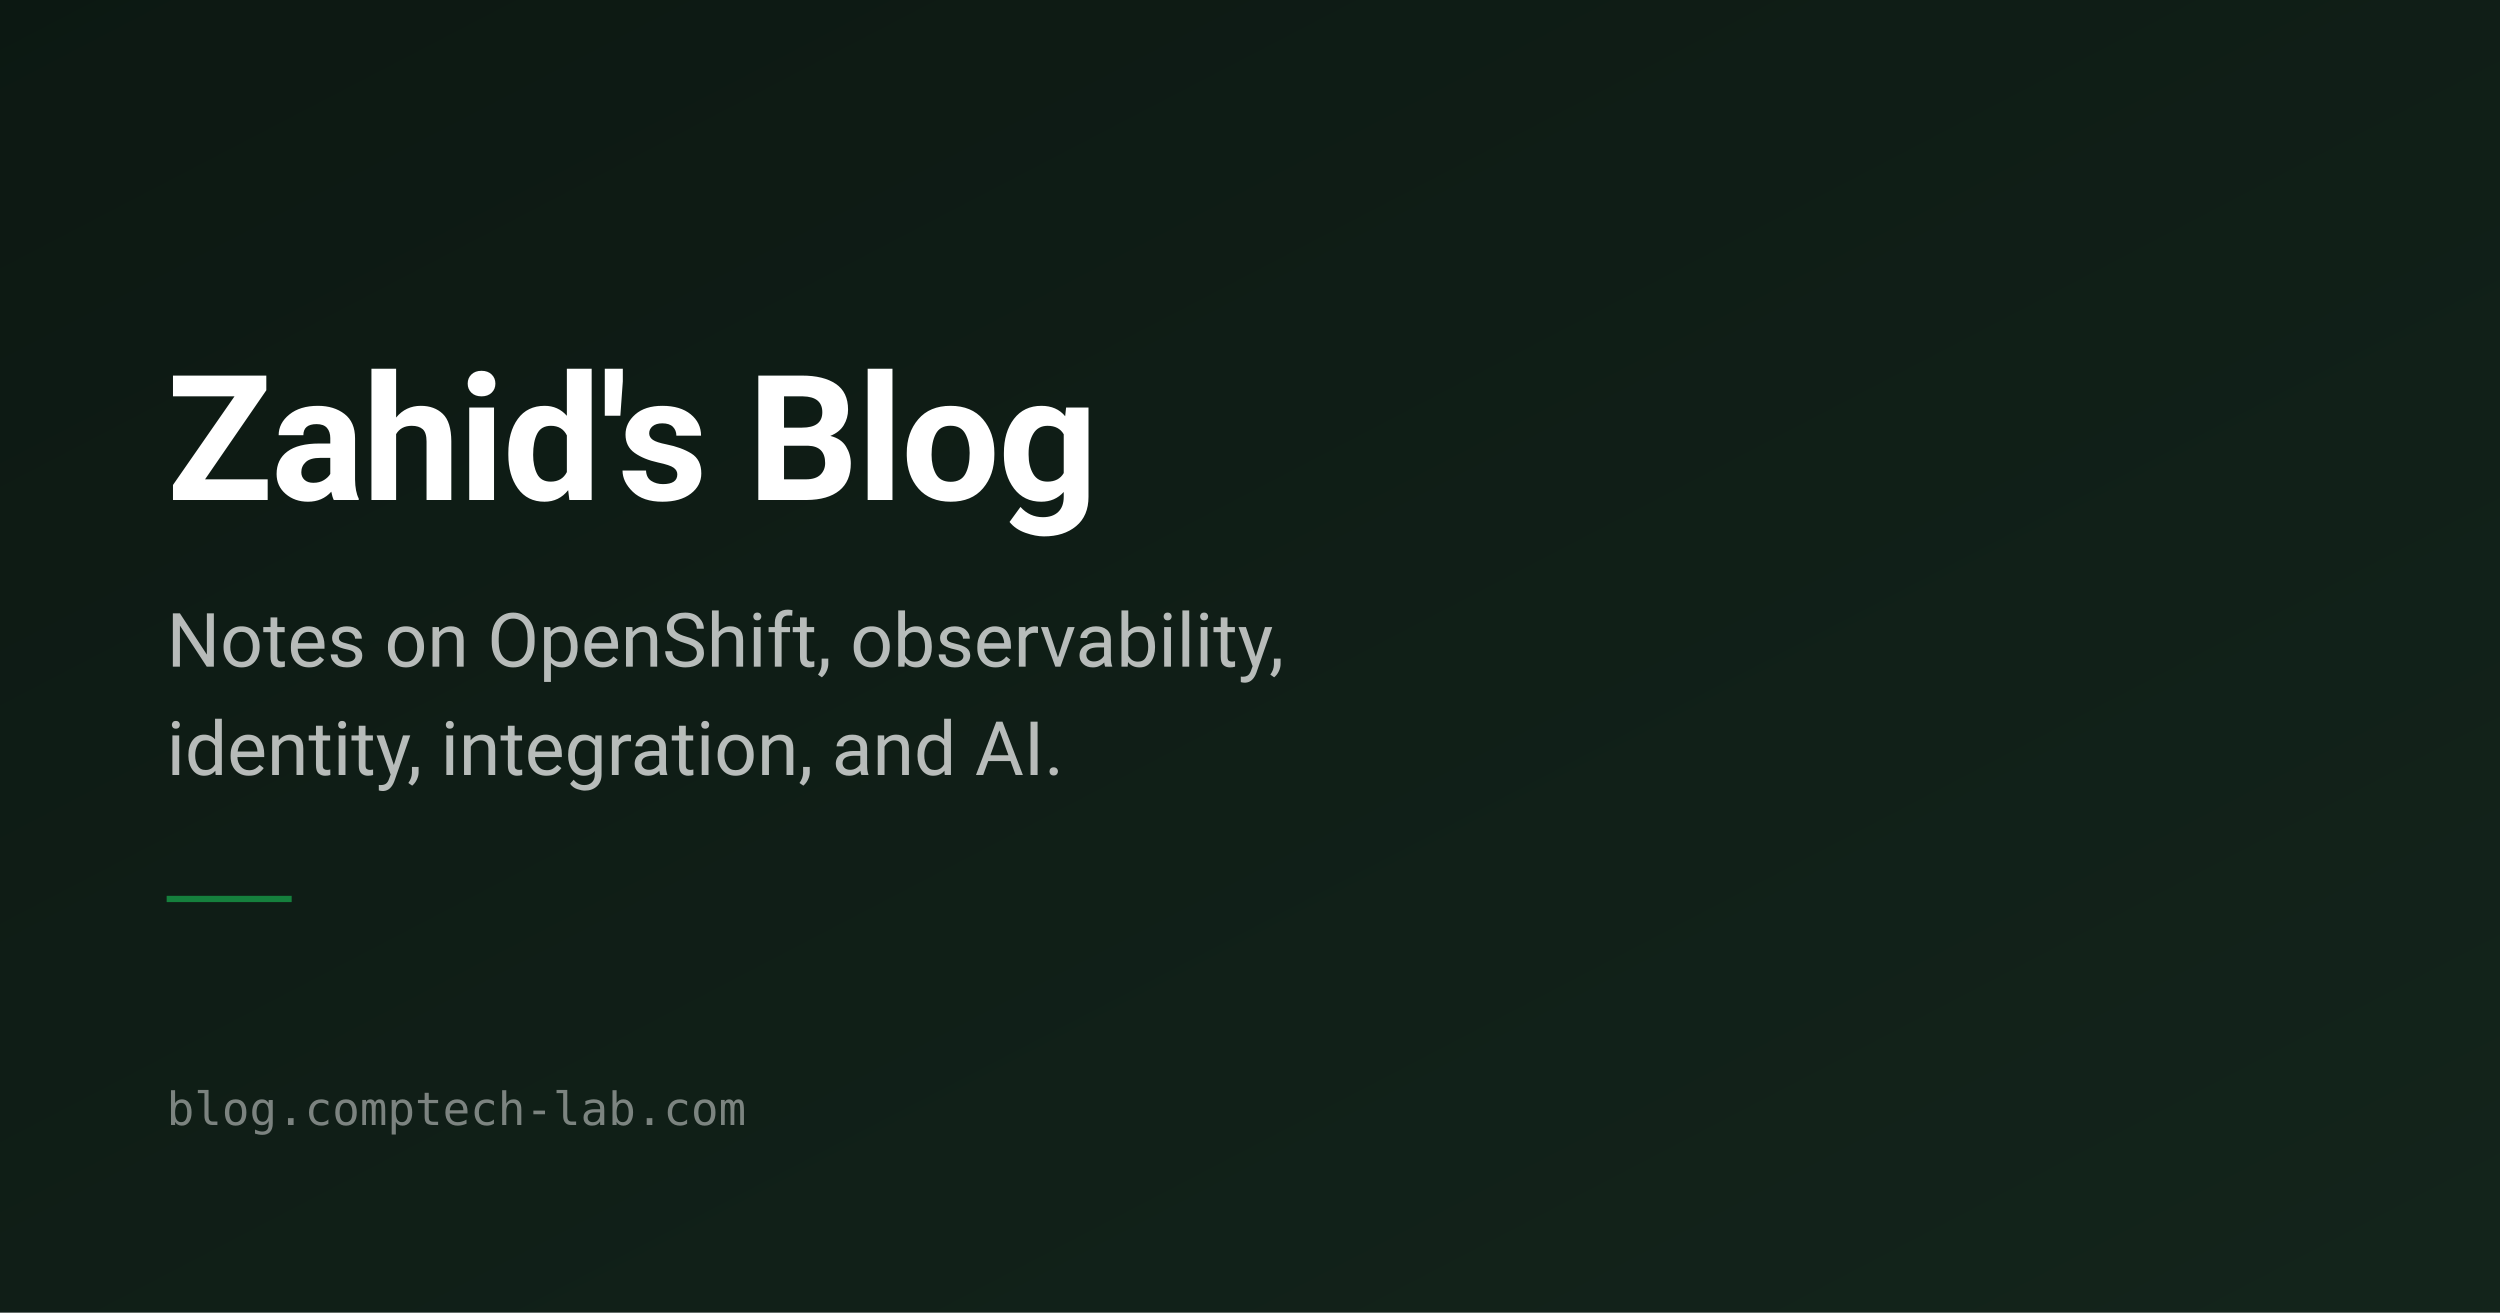
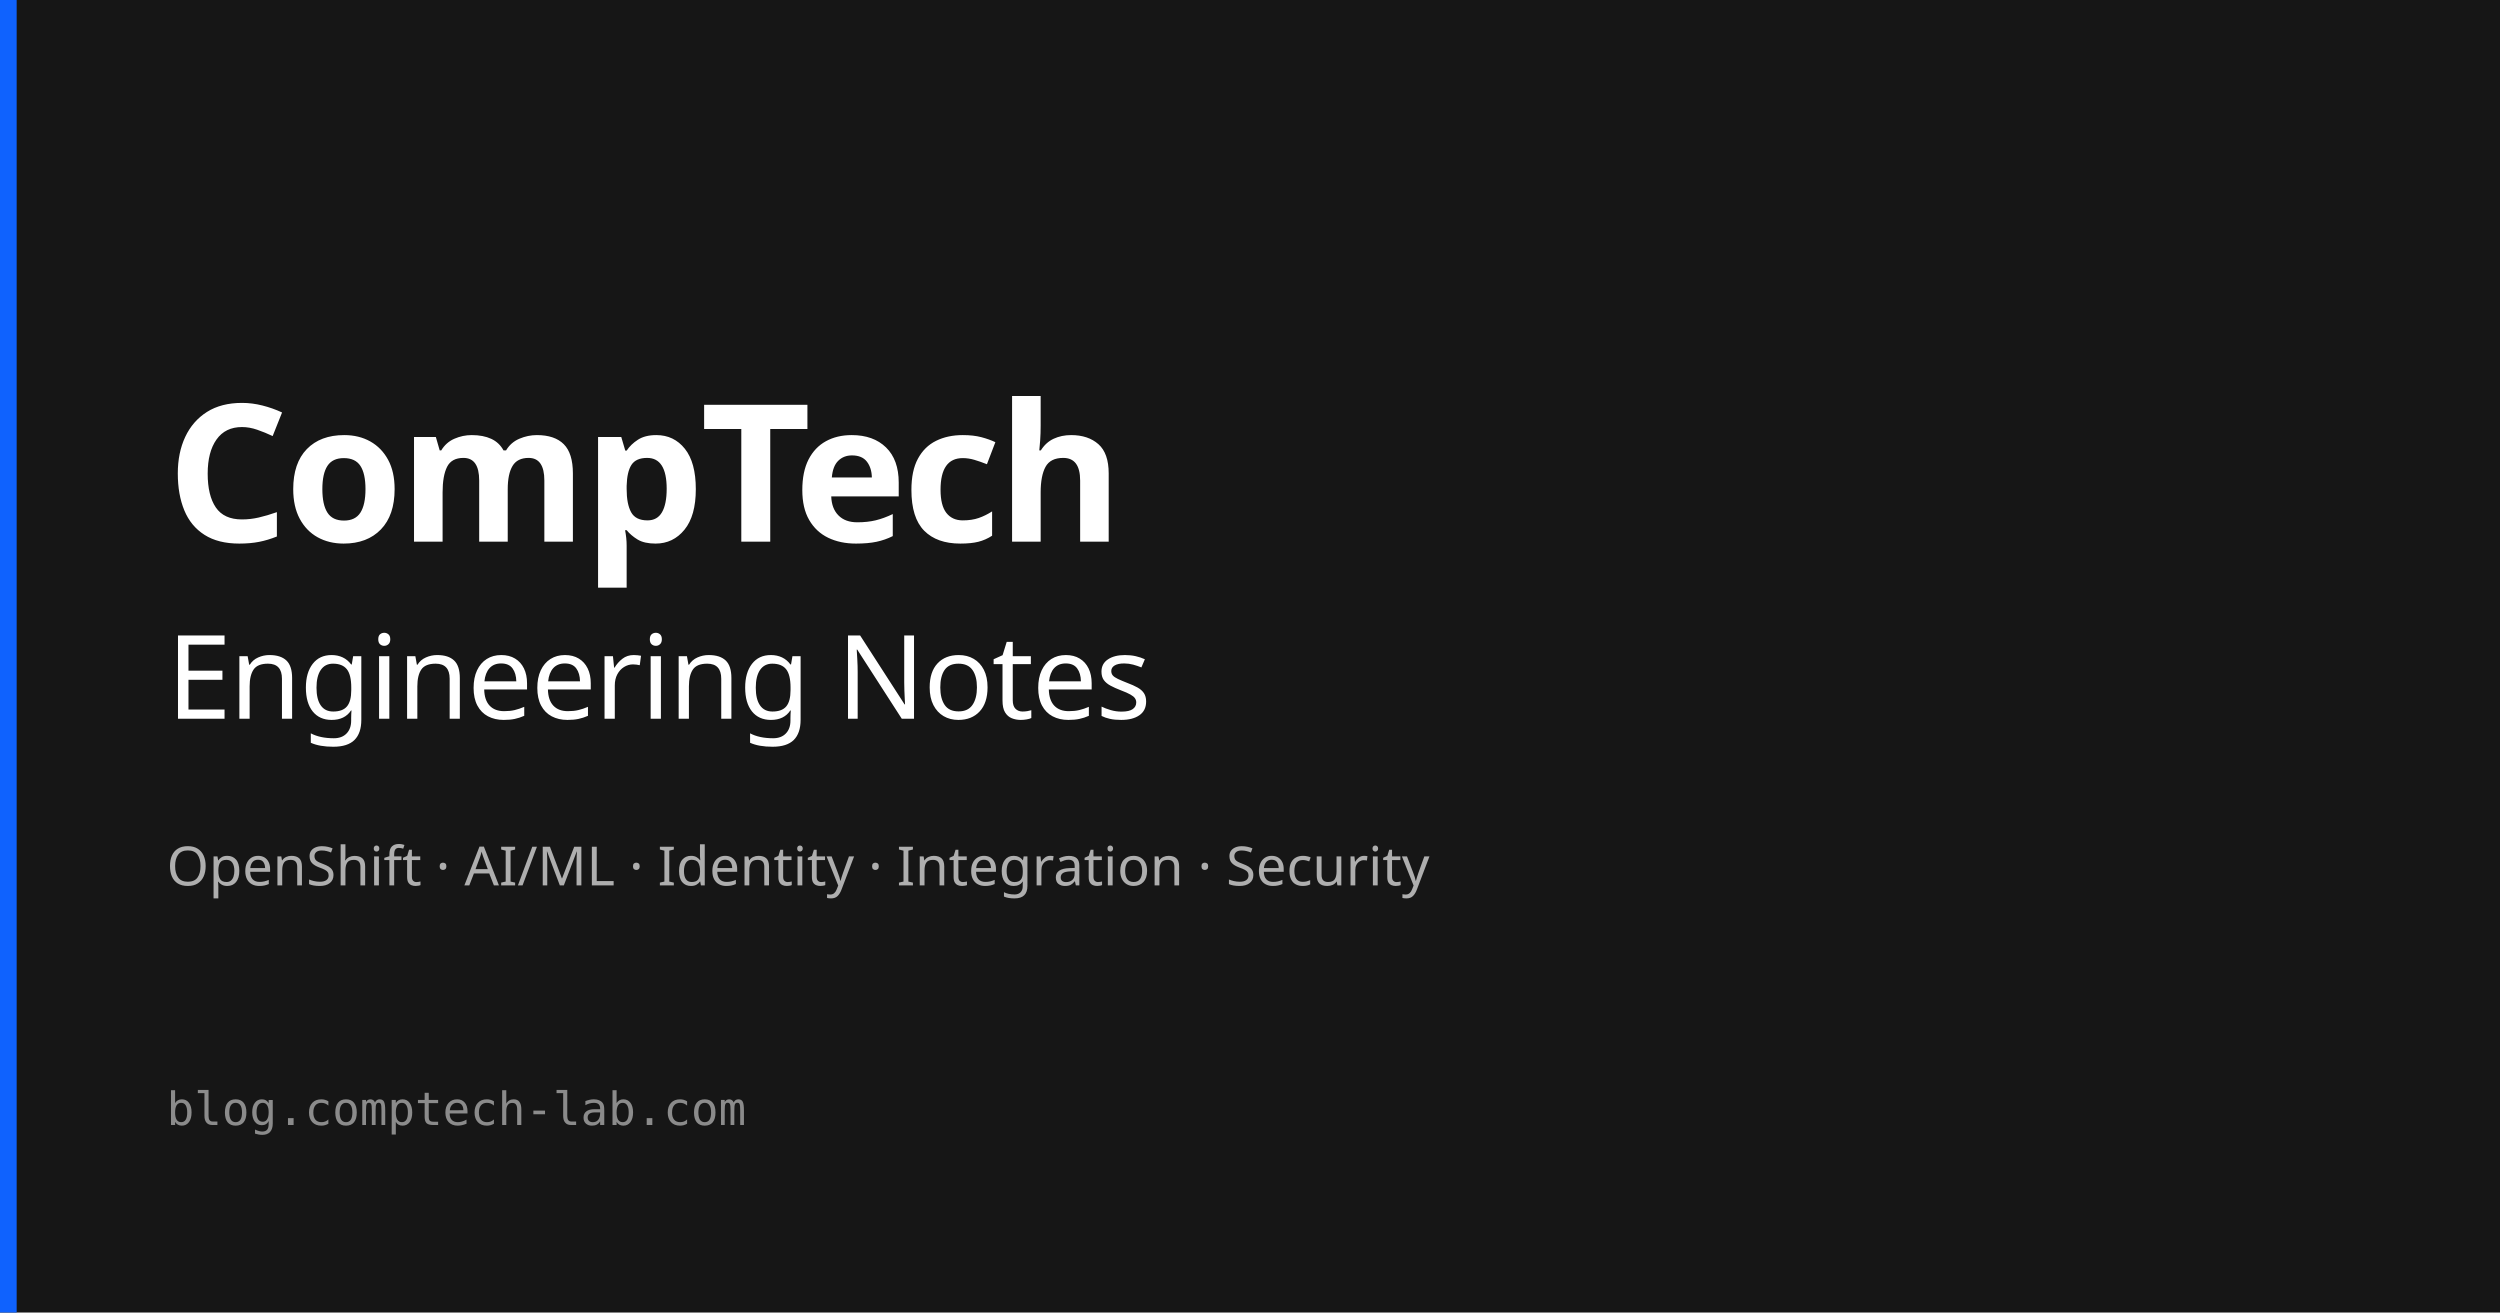
<svg xmlns="http://www.w3.org/2000/svg" width="1200" height="630" viewBox="0 0 1200 630">
-   <rect width="1200" height="630" fill="#0c1812" />
-   <rect x="0" y="0" width="1200" height="630" fill="url(#g)" opacity="0.5" />
-   <defs>
-     <linearGradient id="g" x1="0" y1="0" x2="1" y2="1">
-       <stop offset="0%" stop-color="#0c1812" />
-       <stop offset="100%" stop-color="#1a3024" />
-     </linearGradient>
-   </defs>
-   <text x="80" y="240" font-family="ui-sans-serif, system-ui, -apple-system, 'Segoe UI', Roboto, sans-serif" font-size="84" font-weight="700" fill="#ffffff" letter-spacing="-1">Zahid's Blog</text>
-   <text x="80" y="320" font-family="ui-sans-serif, system-ui, -apple-system, 'Segoe UI', Roboto, sans-serif" font-size="36" font-weight="400" fill="rgba(255,255,255,0.7)">Notes on OpenShift, observability,</text>
-   <text x="80" y="372" font-family="ui-sans-serif, system-ui, -apple-system, 'Segoe UI', Roboto, sans-serif" font-size="36" font-weight="400" fill="rgba(255,255,255,0.7)">identity, integration, and AI.</text>
-   <text x="80" y="540" font-family="ui-monospace, SFMono-Regular, monospace" font-size="22" font-weight="400" fill="rgba(255,255,255,0.45)">blog.comptech-lab.com</text>
-   <rect x="80" y="430" width="60" height="3" fill="#15803d" />
+   <rect width="1200" height="630" fill="#161616" />
+   <rect x="0" y="0" width="8" height="630" fill="#0f62fe" />
+   <text x="80" y="260" font-family="'IBM Plex Sans', ui-sans-serif, system-ui, sans-serif" font-size="92" font-weight="900" fill="#ffffff" letter-spacing="-2">CompTech</text>
+   <text x="80" y="345" font-family="'IBM Plex Sans', ui-sans-serif, system-ui, sans-serif" font-size="56" font-weight="300" fill="#ffffff" letter-spacing="-1">Engineering Notes</text>
+   <text x="80" y="425" font-family="'IBM Plex Sans', ui-sans-serif, system-ui, sans-serif" font-size="26" font-weight="400" fill="rgba(255,255,255,0.65)">OpenShift · AI/ML · Identity · Integration · Security</text>
+   <text x="80" y="540" font-family="'IBM Plex Mono', ui-monospace, SFMono-Regular, monospace" font-size="22" font-weight="400" fill="rgba(255,255,255,0.5)">blog.comptech-lab.com</text>
</svg>
